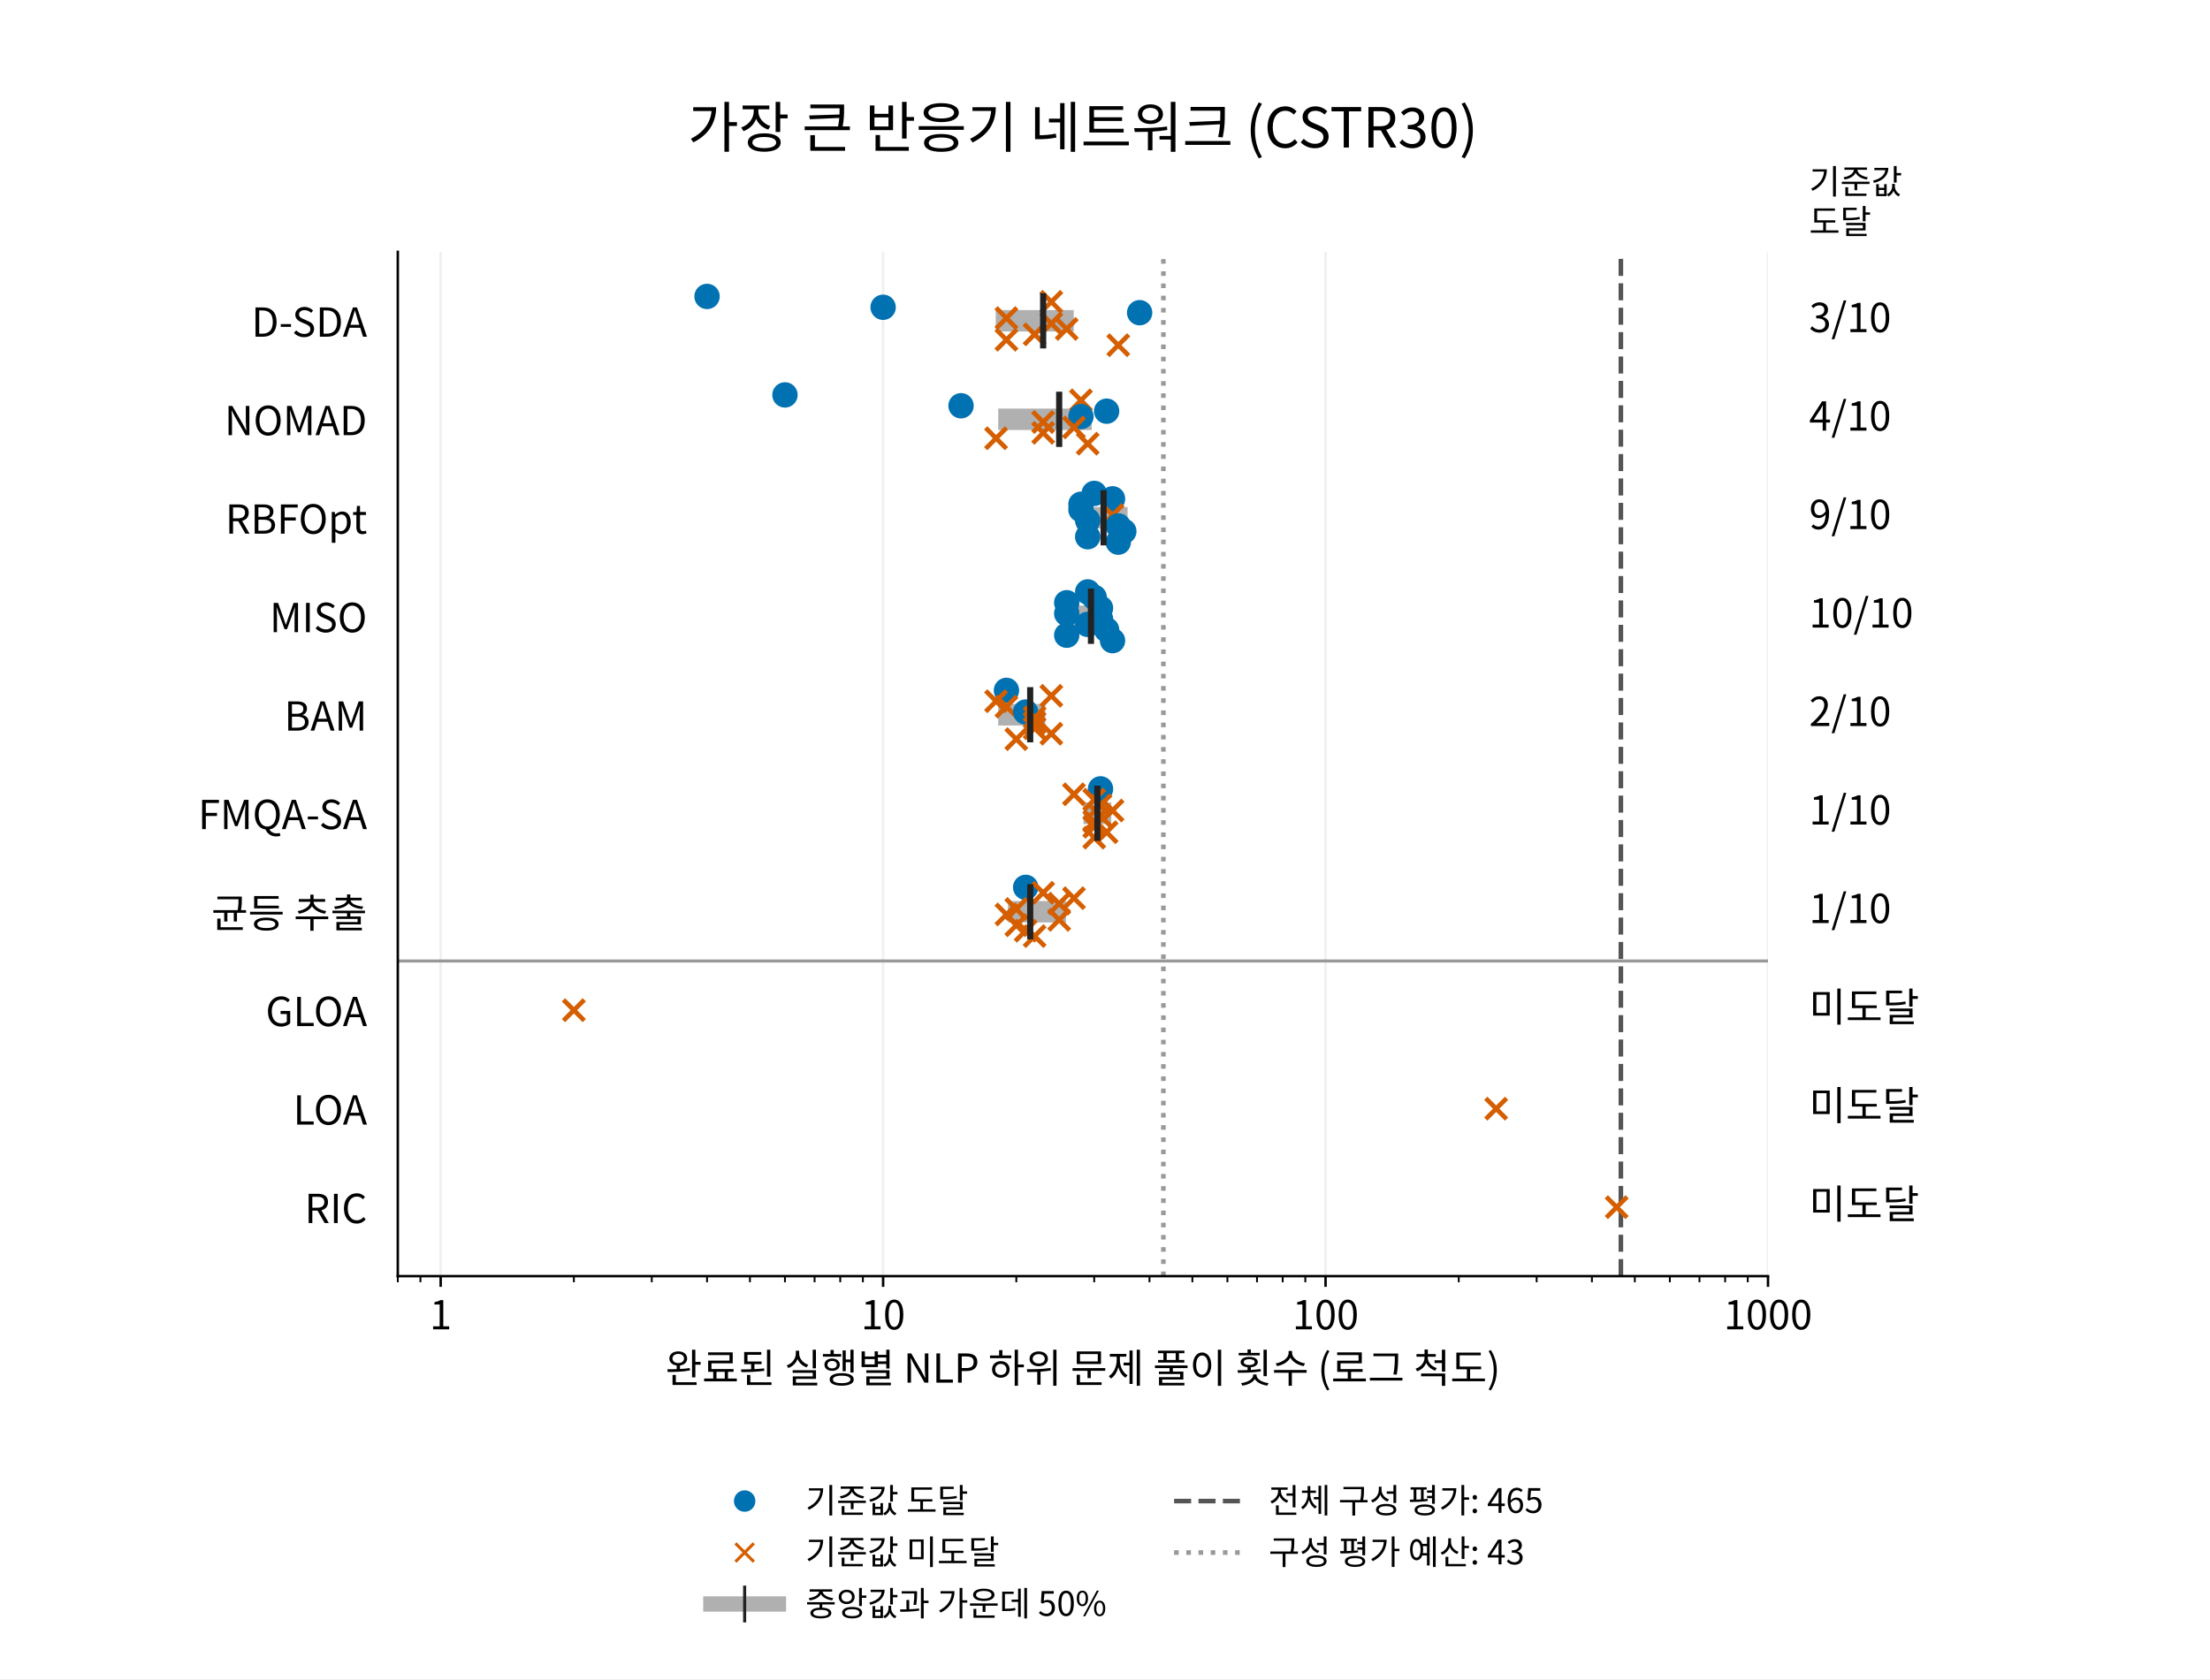
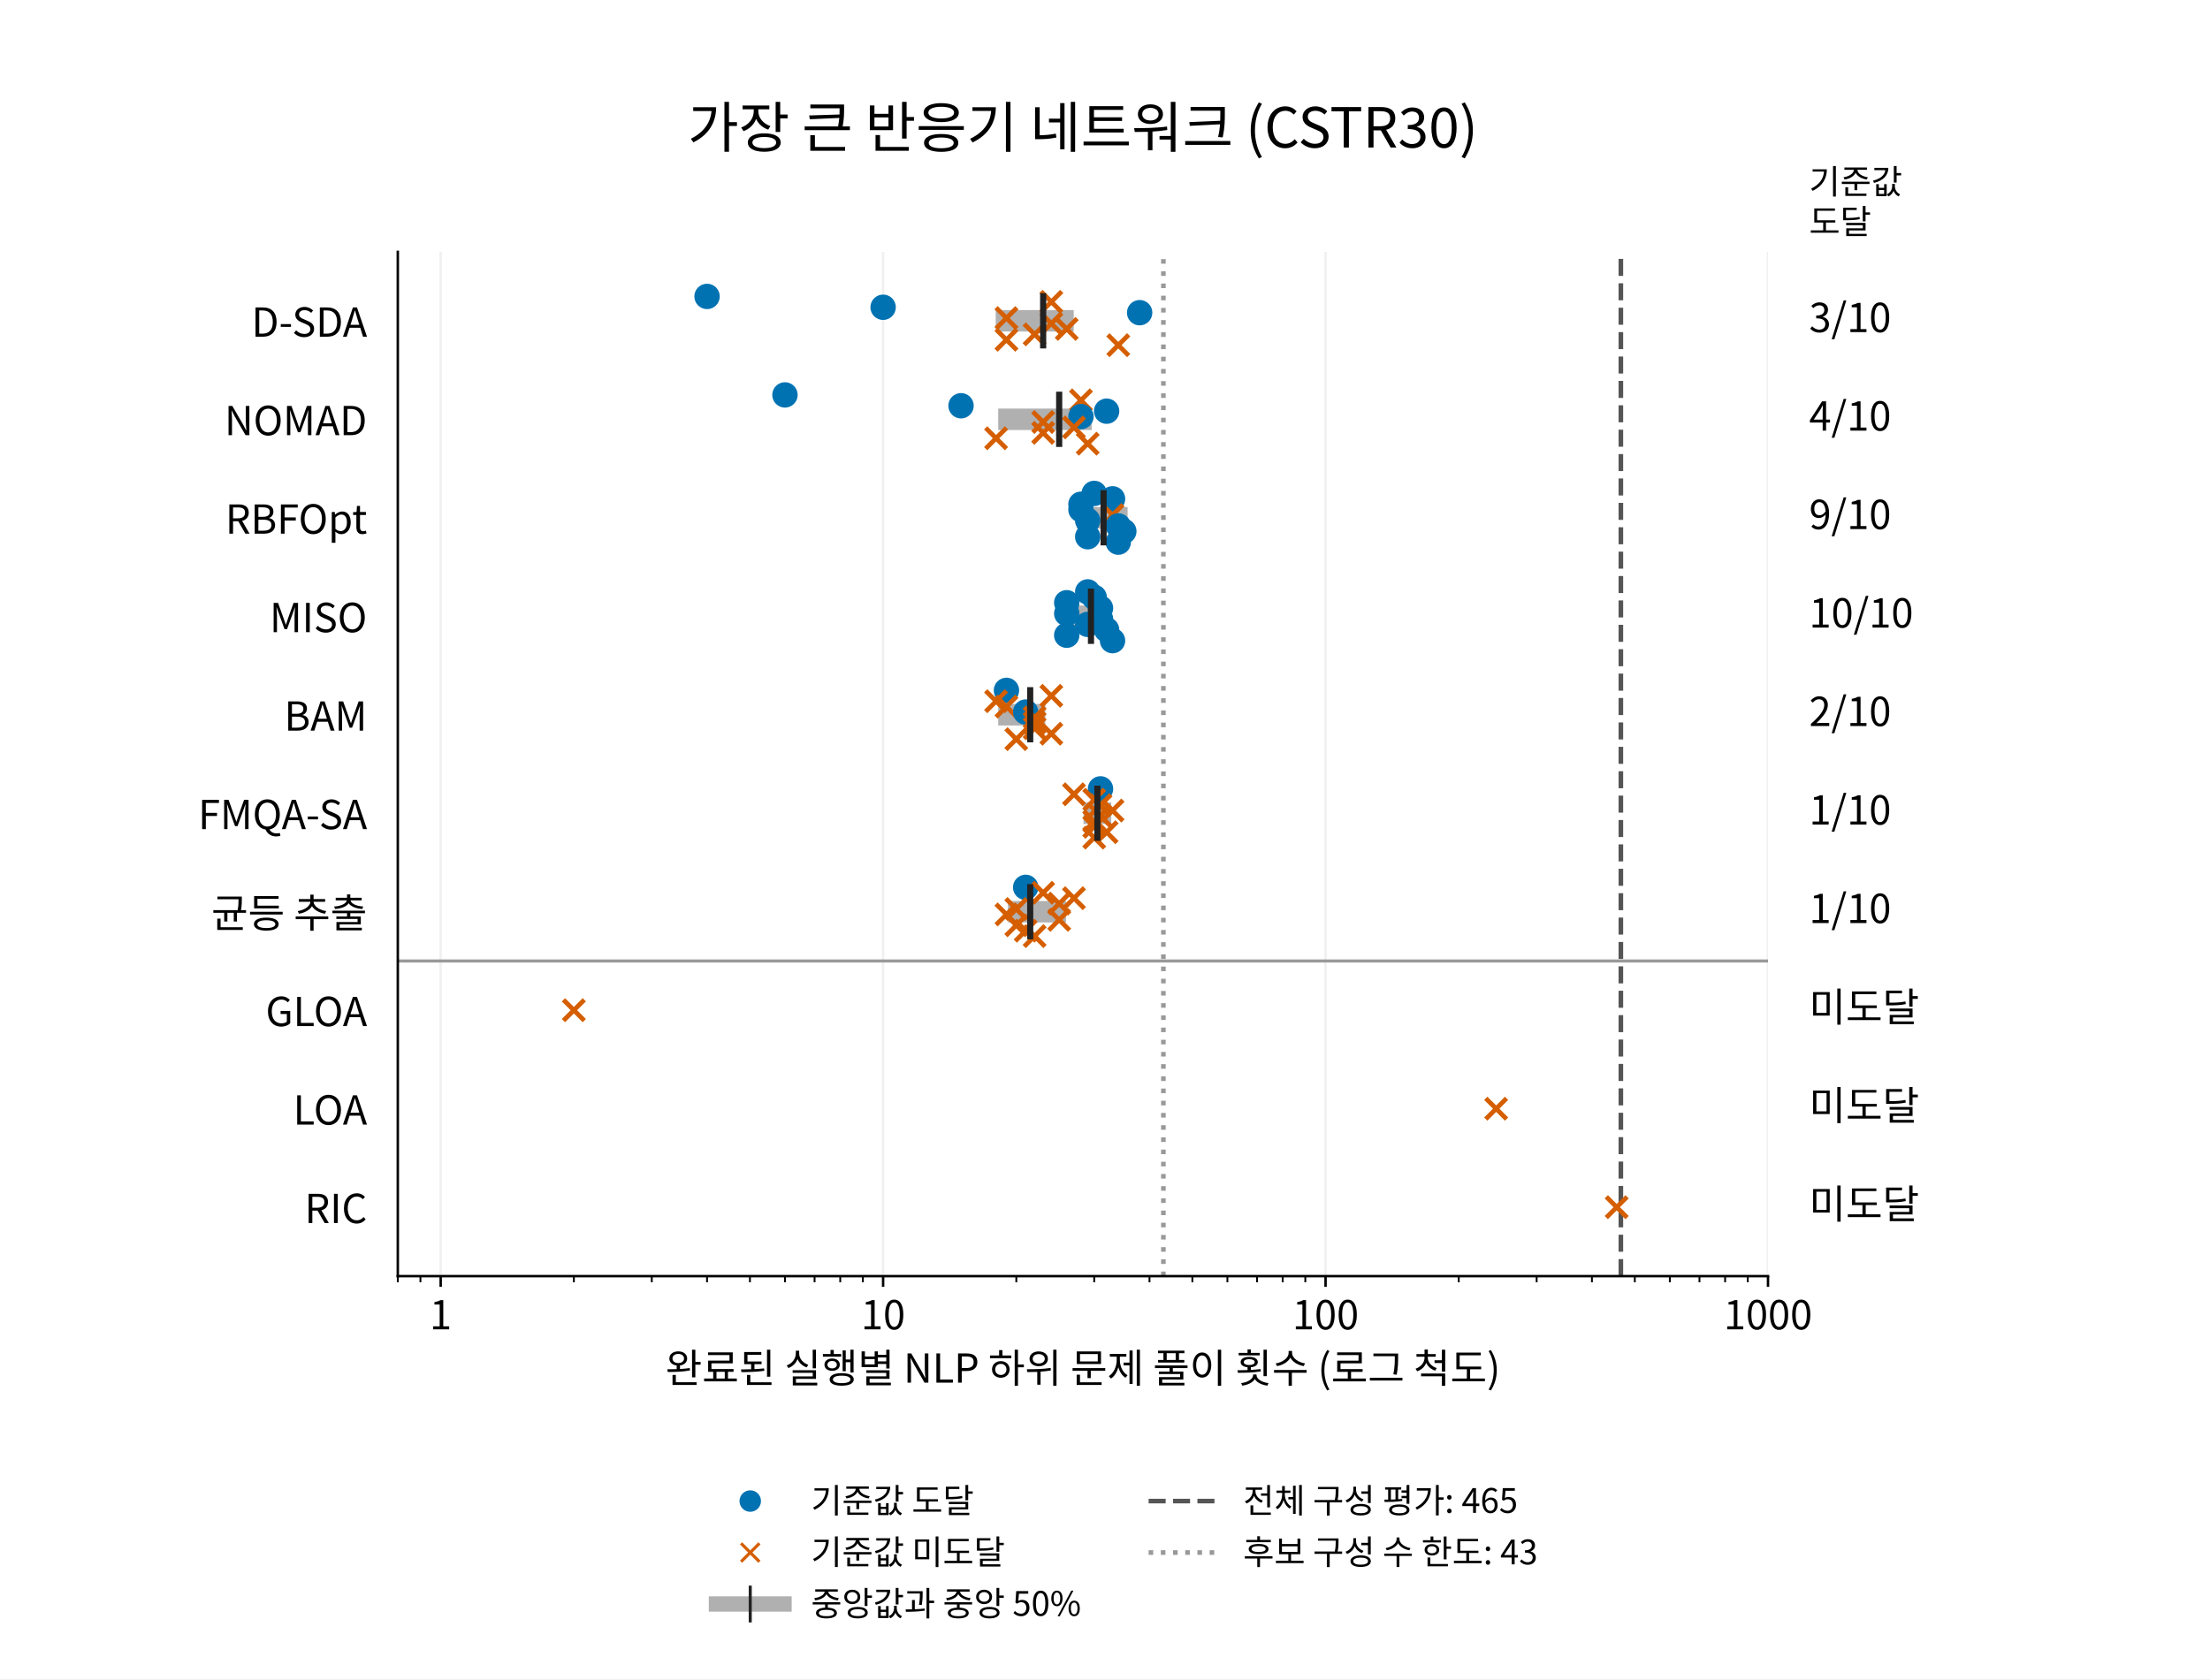
<svg xmlns="http://www.w3.org/2000/svg" xmlns:xlink="http://www.w3.org/1999/xlink" width="720pt" height="547.2pt" viewBox="0 0 720 547.2" version="1.1">
  <defs>
    <style type="text/css">*{stroke-linejoin: round; stroke-linecap: butt}</style>
  </defs>
  <g id="figure_1">
    <g id="patch_1">
      <path d="M 0 547.2 L 720 547.2 L 720 0 L 0 0 z " style="fill: #ffffff" />
    </g>
    <g id="axes_1">
      <g id="patch_2">
        <path d="M 129.6 415.872 L 576 415.872 L 576 82.08 L 129.6 82.08 z " style="fill: #ffffff" />
      </g>
      <g id="line2d_1">
        <path d="M 528.065 415.872 L 528.065 82.08 " clip-path="url(#p4b33554368)" style="fill: none; stroke-dasharray: 5.55,2.4; stroke-dashoffset: 0; stroke: #555555; stroke-width: 1.5" />
      </g>
      <g id="line2d_2">
        <path d="M 379.023 415.872 L 379.023 82.08 " clip-path="url(#p4b33554368)" style="fill: none; stroke-dasharray: 1.5,2.475; stroke-dashoffset: 0; stroke: #999999; stroke-width: 1.5" />
      </g>
      <g id="line2d_3">
        <path d="M 327.893 104.547 L 346.313 104.547 " clip-path="url(#p4b33554368)" style="fill: none; stroke: #b0b0b0; stroke-width: 7; stroke-linecap: square" />
      </g>
      <g id="line2d_4">
        <path d="M 328.712 136.642 L 352.168 136.642 " clip-path="url(#p4b33554368)" style="fill: none; stroke: #b0b0b0; stroke-width: 7; stroke-linecap: square" />
      </g>
      <g id="line2d_5">
        <path d="M 354.364 168.738 L 363.86 168.738 " clip-path="url(#p4b33554368)" style="fill: none; stroke: #b0b0b0; stroke-width: 7; stroke-linecap: square" />
      </g>
      <g id="line2d_6">
        <path d="M 349.309 200.833 L 358.539 200.833 " clip-path="url(#p4b33554368)" style="fill: none; stroke: #b0b0b0; stroke-width: 7; stroke-linecap: square" />
      </g>
      <g id="line2d_7">
        <path d="M 328.712 232.928 L 337.071 232.928 " clip-path="url(#p4b33554368)" style="fill: none; stroke: #b0b0b0; stroke-width: 7; stroke-linecap: square" />
      </g>
      <g id="line2d_8">
        <path d="M 356.487 265.024 L 358.539 265.024 " clip-path="url(#p4b33554368)" style="fill: none; stroke: #b0b0b0; stroke-width: 7; stroke-linecap: square" />
      </g>
      <g id="line2d_9">
        <path d="M 331.882 297.119 L 343.808 297.119 " clip-path="url(#p4b33554368)" style="fill: none; stroke: #b0b0b0; stroke-width: 7; stroke-linecap: square" />
      </g>
      <g id="matplotlib.axis_1">
        <g id="xtick_1">
          <g id="line2d_10">
            <path d="M 143.569 415.872 L 143.569 82.08 " clip-path="url(#p4b33554368)" style="fill: none; stroke: #b0b0b0; stroke-opacity: 0.18; stroke-width: 0.8; stroke-linecap: square" />
          </g>
          <g id="line2d_11">
            <defs>
              <path id="maa58ee2688" d="M 0 0 L 0 3.5 " style="stroke: #000000; stroke-width: 0.8" />
            </defs>
            <g>
              <use xlink:href="#maa58ee2688" x="143.569" y="415.872" style="stroke: #000000; stroke-width: 0.8" />
            </g>
          </g>
          <g id="text_1">
            <text style="font-size: 13px; font-family: 'Noto Sans CJK KR'; text-anchor: middle" x="143.569" y="433.219" transform="rotate(-0 143.569 433.2192)">1</text>
          </g>
        </g>
        <g id="xtick_2">
          <g id="line2d_12">
            <path d="M 287.713 415.872 L 287.713 82.08 " clip-path="url(#p4b33554368)" style="fill: none; stroke: #b0b0b0; stroke-opacity: 0.18; stroke-width: 0.8; stroke-linecap: square" />
          </g>
          <g id="line2d_13">
            <g>
              <use xlink:href="#maa58ee2688" x="287.713" y="415.872" style="stroke: #000000; stroke-width: 0.8" />
            </g>
          </g>
          <g id="text_2">
            <text style="font-size: 13px; font-family: 'Noto Sans CJK KR'; text-anchor: middle" x="287.713" y="433.219" transform="rotate(-0 287.7126 433.2192)">10</text>
          </g>
        </g>
        <g id="xtick_3">
          <g id="line2d_14">
            <path d="M 431.856 415.872 L 431.856 82.08 " clip-path="url(#p4b33554368)" style="fill: none; stroke: #b0b0b0; stroke-opacity: 0.18; stroke-width: 0.8; stroke-linecap: square" />
          </g>
          <g id="line2d_15">
            <g>
              <use xlink:href="#maa58ee2688" x="431.856" y="415.872" style="stroke: #000000; stroke-width: 0.8" />
            </g>
          </g>
          <g id="text_3">
            <text style="font-size: 13px; font-family: 'Noto Sans CJK KR'; text-anchor: middle" x="431.856" y="433.219" transform="rotate(-0 431.8563 433.2192)">100</text>
          </g>
        </g>
        <g id="xtick_4">
          <g id="line2d_16">
            <path d="M 576 415.872 L 576 82.08 " clip-path="url(#p4b33554368)" style="fill: none; stroke: #b0b0b0; stroke-opacity: 0.18; stroke-width: 0.8; stroke-linecap: square" />
          </g>
          <g id="line2d_17">
            <g>
              <use xlink:href="#maa58ee2688" x="576" y="415.872" style="stroke: #000000; stroke-width: 0.8" />
            </g>
          </g>
          <g id="text_4">
            <text style="font-size: 13px; font-family: 'Noto Sans CJK KR'; text-anchor: middle" x="576" y="433.219" transform="rotate(-0 576 433.2192)">1000</text>
          </g>
        </g>
        <g id="xtick_5">
          <g id="line2d_18">
            <defs>
              <path id="m079822d3ac" d="M 0 0 L 0 2 " style="stroke: #000000; stroke-width: 0.6" />
            </defs>
            <g>
              <use xlink:href="#m079822d3ac" x="129.6" y="415.872" style="stroke: #000000; stroke-width: 0.6" />
            </g>
          </g>
        </g>
        <g id="xtick_6">
          <g id="line2d_19">
            <g>
              <use xlink:href="#m079822d3ac" x="136.973" y="415.872" style="stroke: #000000; stroke-width: 0.6" />
            </g>
          </g>
        </g>
        <g id="xtick_7">
          <g id="line2d_20">
            <g>
              <use xlink:href="#m079822d3ac" x="186.961" y="415.872" style="stroke: #000000; stroke-width: 0.6" />
            </g>
          </g>
        </g>
        <g id="xtick_8">
          <g id="line2d_21">
            <g>
              <use xlink:href="#m079822d3ac" x="212.343" y="415.872" style="stroke: #000000; stroke-width: 0.6" />
            </g>
          </g>
        </g>
        <g id="xtick_9">
          <g id="line2d_22">
            <g>
              <use xlink:href="#m079822d3ac" x="230.352" y="415.872" style="stroke: #000000; stroke-width: 0.6" />
            </g>
          </g>
        </g>
        <g id="xtick_10">
          <g id="line2d_23">
            <g>
              <use xlink:href="#m079822d3ac" x="244.321" y="415.872" style="stroke: #000000; stroke-width: 0.6" />
            </g>
          </g>
        </g>
        <g id="xtick_11">
          <g id="line2d_24">
            <g>
              <use xlink:href="#m079822d3ac" x="255.735" y="415.872" style="stroke: #000000; stroke-width: 0.6" />
            </g>
          </g>
        </g>
        <g id="xtick_12">
          <g id="line2d_25">
            <g>
              <use xlink:href="#m079822d3ac" x="265.385" y="415.872" style="stroke: #000000; stroke-width: 0.6" />
            </g>
          </g>
        </g>
        <g id="xtick_13">
          <g id="line2d_26">
            <g>
              <use xlink:href="#m079822d3ac" x="273.744" y="415.872" style="stroke: #000000; stroke-width: 0.6" />
            </g>
          </g>
        </g>
        <g id="xtick_14">
          <g id="line2d_27">
            <g>
              <use xlink:href="#m079822d3ac" x="281.117" y="415.872" style="stroke: #000000; stroke-width: 0.6" />
            </g>
          </g>
        </g>
        <g id="xtick_15">
          <g id="line2d_28">
            <g>
              <use xlink:href="#m079822d3ac" x="331.104" y="415.872" style="stroke: #000000; stroke-width: 0.6" />
            </g>
          </g>
        </g>
        <g id="xtick_16">
          <g id="line2d_29">
            <g>
              <use xlink:href="#m079822d3ac" x="356.487" y="415.872" style="stroke: #000000; stroke-width: 0.6" />
            </g>
          </g>
        </g>
        <g id="xtick_17">
          <g id="line2d_30">
            <g>
              <use xlink:href="#m079822d3ac" x="374.496" y="415.872" style="stroke: #000000; stroke-width: 0.6" />
            </g>
          </g>
        </g>
        <g id="xtick_18">
          <g id="line2d_31">
            <g>
              <use xlink:href="#m079822d3ac" x="388.465" y="415.872" style="stroke: #000000; stroke-width: 0.6" />
            </g>
          </g>
        </g>
        <g id="xtick_19">
          <g id="line2d_32">
            <g>
              <use xlink:href="#m079822d3ac" x="399.878" y="415.872" style="stroke: #000000; stroke-width: 0.6" />
            </g>
          </g>
        </g>
        <g id="xtick_20">
          <g id="line2d_33">
            <g>
              <use xlink:href="#m079822d3ac" x="409.528" y="415.872" style="stroke: #000000; stroke-width: 0.6" />
            </g>
          </g>
        </g>
        <g id="xtick_21">
          <g id="line2d_34">
            <g>
              <use xlink:href="#m079822d3ac" x="417.887" y="415.872" style="stroke: #000000; stroke-width: 0.6" />
            </g>
          </g>
        </g>
        <g id="xtick_22">
          <g id="line2d_35">
            <g>
              <use xlink:href="#m079822d3ac" x="425.261" y="415.872" style="stroke: #000000; stroke-width: 0.6" />
            </g>
          </g>
        </g>
        <g id="xtick_23">
          <g id="line2d_36">
            <g>
              <use xlink:href="#m079822d3ac" x="475.248" y="415.872" style="stroke: #000000; stroke-width: 0.6" />
            </g>
          </g>
        </g>
        <g id="xtick_24">
          <g id="line2d_37">
            <g>
              <use xlink:href="#m079822d3ac" x="500.63" y="415.872" style="stroke: #000000; stroke-width: 0.6" />
            </g>
          </g>
        </g>
        <g id="xtick_25">
          <g id="line2d_38">
            <g>
              <use xlink:href="#m079822d3ac" x="518.639" y="415.872" style="stroke: #000000; stroke-width: 0.6" />
            </g>
          </g>
        </g>
        <g id="xtick_26">
          <g id="line2d_39">
            <g>
              <use xlink:href="#m079822d3ac" x="532.608" y="415.872" style="stroke: #000000; stroke-width: 0.6" />
            </g>
          </g>
        </g>
        <g id="xtick_27">
          <g id="line2d_40">
            <g>
              <use xlink:href="#m079822d3ac" x="544.022" y="415.872" style="stroke: #000000; stroke-width: 0.6" />
            </g>
          </g>
        </g>
        <g id="xtick_28">
          <g id="line2d_41">
            <g>
              <use xlink:href="#m079822d3ac" x="553.672" y="415.872" style="stroke: #000000; stroke-width: 0.6" />
            </g>
          </g>
        </g>
        <g id="xtick_29">
          <g id="line2d_42">
            <g>
              <use xlink:href="#m079822d3ac" x="562.031" y="415.872" style="stroke: #000000; stroke-width: 0.6" />
            </g>
          </g>
        </g>
        <g id="xtick_30">
          <g id="line2d_43">
            <g>
              <use xlink:href="#m079822d3ac" x="569.404" y="415.872" style="stroke: #000000; stroke-width: 0.6" />
            </g>
          </g>
        </g>
        <g id="text_5">
          <text style="font-size: 13px; font-family: 'Noto Sans CJK KR'; text-anchor: middle" x="352.8" y="450.595" transform="rotate(-0 352.8 450.595)">완료된 실행별 NLP 하위 문제 풀이 횟수 (로그 척도)</text>
        </g>
      </g>
      <g id="matplotlib.axis_2">
        <g id="ytick_1">
          <g id="line2d_44" />
          <g id="text_6">
            <text style="font-size: 13px; font-family: 'Noto Sans CJK KR'; text-anchor: end" x="119.6" y="109.72" transform="rotate(-0 119.6 109.7204)">D-SDA</text>
          </g>
        </g>
        <g id="ytick_2">
          <g id="line2d_45" />
          <g id="text_7">
            <text style="font-size: 13px; font-family: 'Noto Sans CJK KR'; text-anchor: end" x="119.6" y="141.816" transform="rotate(-0 119.6 141.8157)">NOMAD</text>
          </g>
        </g>
        <g id="ytick_3">
          <g id="line2d_46" />
          <g id="text_8">
            <text style="font-size: 13px; font-family: 'Noto Sans CJK KR'; text-anchor: end" x="119.6" y="173.911" transform="rotate(-0 119.6 173.9111)">RBFOpt</text>
          </g>
        </g>
        <g id="ytick_4">
          <g id="line2d_47" />
          <g id="text_9">
            <text style="font-size: 13px; font-family: 'Noto Sans CJK KR'; text-anchor: end" x="119.6" y="206.007" transform="rotate(-0 119.6 206.0065)">MISO</text>
          </g>
        </g>
        <g id="ytick_5">
          <g id="line2d_48" />
          <g id="text_10">
            <text style="font-size: 13px; font-family: 'Noto Sans CJK KR'; text-anchor: end" x="119.6" y="238.102" transform="rotate(-0 119.6 238.1019)">BAM</text>
          </g>
        </g>
        <g id="ytick_6">
          <g id="line2d_49" />
          <g id="text_11">
            <text style="font-size: 13px; font-family: 'Noto Sans CJK KR'; text-anchor: end" x="119.6" y="270.197" transform="rotate(-0 119.6 270.1973)">FMQA-SA</text>
          </g>
        </g>
        <g id="ytick_7">
          <g id="line2d_50" />
          <g id="text_12">
            <text style="font-size: 13px; font-family: 'Noto Sans CJK KR'; text-anchor: end" x="119.6" y="302.293" transform="rotate(-0 119.6 302.2927)">균등 추출</text>
          </g>
        </g>
        <g id="ytick_8">
          <g id="line2d_51" />
          <g id="text_13">
            <text style="font-size: 13px; font-family: 'Noto Sans CJK KR'; text-anchor: end" x="119.6" y="334.388" transform="rotate(-0 119.6 334.3881)">GLOA</text>
          </g>
        </g>
        <g id="ytick_9">
          <g id="line2d_52" />
          <g id="text_14">
            <text style="font-size: 13px; font-family: 'Noto Sans CJK KR'; text-anchor: end" x="119.6" y="366.483" transform="rotate(-0 119.6 366.4834)">LOA</text>
          </g>
        </g>
        <g id="ytick_10">
          <g id="line2d_53" />
          <g id="text_15">
            <text style="font-size: 13px; font-family: 'Noto Sans CJK KR'; text-anchor: end" x="119.6" y="398.579" transform="rotate(-0 119.6 398.5788)">RIC</text>
          </g>
        </g>
      </g>
      <g id="line2d_54">
        <path d="M 129.6 313.167 L 576 313.167 " clip-path="url(#p4b33554368)" style="fill: none; stroke: #999999; stroke-linecap: square" />
      </g>
      <g id="patch_3">
        <path d="M 129.6 415.872 L 129.6 82.08 " style="fill: none; stroke: #000000; stroke-width: 0.8; stroke-linejoin: miter; stroke-linecap: square" />
      </g>
      <g id="patch_4">
        <path d="M 129.6 415.872 L 576 415.872 " style="fill: none; stroke: #000000; stroke-width: 0.8; stroke-linejoin: miter; stroke-linecap: square" />
      </g>
      <g id="PathCollection_1">
        <defs>
          <path id="med5a002c58" d="M 0 3.391 C 0.899 3.391 1.762 3.034 2.398 2.398 C 3.034 1.762 3.391 0.899 3.391 0 C 3.391 -0.899 3.034 -1.762 2.398 -2.398 C 1.762 -3.034 0.899 -3.391 0 -3.391 C -0.899 -3.391 -1.762 -3.034 -2.398 -2.398 C -3.034 -1.762 -3.391 -0.899 -3.391 0 C -3.391 0.899 -3.034 1.762 -2.398 2.398 C -1.762 3.034 -0.899 3.391 0 3.391 z " style="stroke: #0072b2; stroke-width: 1.5" />
        </defs>
        <g clip-path="url(#p4b33554368)">
          <use xlink:href="#med5a002c58" x="230.352" y="96.603" style="fill: #0072b2; stroke: #0072b2; stroke-width: 1.5" />
        </g>
      </g>
      <g id="PathCollection_2">
        <defs>
          <path id="m9cff3bd27e" d="M -3.391 3.391 L 3.391 -3.391 M -3.391 -3.391 L 3.391 3.391 " style="stroke: #d55e00; stroke-width: 1.5" />
        </defs>
        <g clip-path="url(#p4b33554368)">
          <use xlink:href="#m9cff3bd27e" x="342.518" y="98.368" style="fill: #d55e00; stroke: #d55e00; stroke-width: 1.5" />
        </g>
      </g>
      <g id="PathCollection_3">
        <g clip-path="url(#p4b33554368)">
          <use xlink:href="#med5a002c58" x="287.713" y="100.134" style="fill: #0072b2; stroke: #0072b2; stroke-width: 1.5" />
        </g>
      </g>
      <g id="PathCollection_4">
        <g clip-path="url(#p4b33554368)">
          <use xlink:href="#med5a002c58" x="371.285" y="101.899" style="fill: #0072b2; stroke: #0072b2; stroke-width: 1.5" />
        </g>
      </g>
      <g id="PathCollection_5">
        <g clip-path="url(#p4b33554368)">
          <use xlink:href="#m9cff3bd27e" x="327.893" y="103.664" style="fill: #d55e00; stroke: #d55e00; stroke-width: 1.5" />
        </g>
      </g>
      <g id="PathCollection_6">
        <g clip-path="url(#p4b33554368)">
          <use xlink:href="#m9cff3bd27e" x="342.518" y="105.429" style="fill: #d55e00; stroke: #d55e00; stroke-width: 1.5" />
        </g>
      </g>
      <g id="PathCollection_7">
        <g clip-path="url(#p4b33554368)">
          <use xlink:href="#m9cff3bd27e" x="347.528" y="107.195" style="fill: #d55e00; stroke: #d55e00; stroke-width: 1.5" />
        </g>
      </g>
      <g id="PathCollection_8">
        <g clip-path="url(#p4b33554368)">
          <use xlink:href="#m9cff3bd27e" x="337.071" y="108.96" style="fill: #d55e00; stroke: #d55e00; stroke-width: 1.5" />
        </g>
      </g>
      <g id="PathCollection_9">
        <g clip-path="url(#p4b33554368)">
          <use xlink:href="#m9cff3bd27e" x="327.893" y="110.725" style="fill: #d55e00; stroke: #d55e00; stroke-width: 1.5" />
        </g>
      </g>
      <g id="PathCollection_10">
        <g clip-path="url(#p4b33554368)">
          <use xlink:href="#m9cff3bd27e" x="364.322" y="112.49" style="fill: #d55e00; stroke: #d55e00; stroke-width: 1.5" />
        </g>
      </g>
      <g id="text_16">
        <text style="font-size: 13px; font-family: 'Noto Sans CJK KR'; text-anchor: start" x="589.392" y="108.231" transform="rotate(-0 589.392 108.2315)">3/10</text>
      </g>
      <g id="PathCollection_11">
        <g clip-path="url(#p4b33554368)">
          <use xlink:href="#med5a002c58" x="255.735" y="128.699" style="fill: #0072b2; stroke: #0072b2; stroke-width: 1.5" />
        </g>
      </g>
      <g id="PathCollection_12">
        <g clip-path="url(#p4b33554368)">
          <use xlink:href="#m9cff3bd27e" x="352.168" y="130.464" style="fill: #d55e00; stroke: #d55e00; stroke-width: 1.5" />
        </g>
      </g>
      <g id="PathCollection_13">
        <g clip-path="url(#p4b33554368)">
          <use xlink:href="#med5a002c58" x="313.095" y="132.229" style="fill: #0072b2; stroke: #0072b2; stroke-width: 1.5" />
        </g>
      </g>
      <g id="PathCollection_14">
        <g clip-path="url(#p4b33554368)">
          <use xlink:href="#med5a002c58" x="360.527" y="133.994" style="fill: #0072b2; stroke: #0072b2; stroke-width: 1.5" />
        </g>
      </g>
      <g id="PathCollection_15">
        <g clip-path="url(#p4b33554368)">
          <use xlink:href="#med5a002c58" x="352.168" y="135.76" style="fill: #0072b2; stroke: #0072b2; stroke-width: 1.5" />
        </g>
      </g>
      <g id="PathCollection_16">
        <g clip-path="url(#p4b33554368)">
          <use xlink:href="#m9cff3bd27e" x="339.853" y="137.525" style="fill: #d55e00; stroke: #d55e00; stroke-width: 1.5" />
        </g>
      </g>
      <g id="PathCollection_17">
        <g clip-path="url(#p4b33554368)">
          <use xlink:href="#m9cff3bd27e" x="349.891" y="139.29" style="fill: #d55e00; stroke: #d55e00; stroke-width: 1.5" />
        </g>
      </g>
      <g id="PathCollection_18">
        <g clip-path="url(#p4b33554368)">
          <use xlink:href="#m9cff3bd27e" x="339.853" y="141.055" style="fill: #d55e00; stroke: #d55e00; stroke-width: 1.5" />
        </g>
      </g>
      <g id="PathCollection_19">
        <g clip-path="url(#p4b33554368)">
          <use xlink:href="#m9cff3bd27e" x="324.509" y="142.821" style="fill: #d55e00; stroke: #d55e00; stroke-width: 1.5" />
        </g>
      </g>
      <g id="PathCollection_20">
        <g clip-path="url(#p4b33554368)">
          <use xlink:href="#m9cff3bd27e" x="354.364" y="144.586" style="fill: #d55e00; stroke: #d55e00; stroke-width: 1.5" />
        </g>
      </g>
      <g id="text_17">
        <text style="font-size: 13px; font-family: 'Noto Sans CJK KR'; text-anchor: start" x="589.392" y="140.327" transform="rotate(-0 589.392 140.3268)">4/10</text>
      </g>
      <g id="PathCollection_21">
        <g clip-path="url(#p4b33554368)">
          <use xlink:href="#med5a002c58" x="356.487" y="160.794" style="fill: #0072b2; stroke: #0072b2; stroke-width: 1.5" />
        </g>
      </g>
      <g id="PathCollection_22">
        <g clip-path="url(#p4b33554368)">
          <use xlink:href="#med5a002c58" x="362.453" y="162.559" style="fill: #0072b2; stroke: #0072b2; stroke-width: 1.5" />
        </g>
      </g>
      <g id="PathCollection_23">
        <g clip-path="url(#p4b33554368)">
          <use xlink:href="#med5a002c58" x="352.168" y="164.324" style="fill: #0072b2; stroke: #0072b2; stroke-width: 1.5" />
        </g>
      </g>
      <g id="PathCollection_24">
        <g clip-path="url(#p4b33554368)">
          <use xlink:href="#med5a002c58" x="352.168" y="166.09" style="fill: #0072b2; stroke: #0072b2; stroke-width: 1.5" />
        </g>
      </g>
      <g id="PathCollection_25">
        <g clip-path="url(#p4b33554368)">
          <use xlink:href="#m9cff3bd27e" x="362.453" y="167.855" style="fill: #d55e00; stroke: #d55e00; stroke-width: 1.5" />
        </g>
      </g>
      <g id="PathCollection_26">
        <g clip-path="url(#p4b33554368)">
          <use xlink:href="#med5a002c58" x="354.364" y="169.62" style="fill: #0072b2; stroke: #0072b2; stroke-width: 1.5" />
        </g>
      </g>
      <g id="PathCollection_27">
        <g clip-path="url(#p4b33554368)">
          <use xlink:href="#med5a002c58" x="364.322" y="171.385" style="fill: #0072b2; stroke: #0072b2; stroke-width: 1.5" />
        </g>
      </g>
      <g id="PathCollection_28">
        <g clip-path="url(#p4b33554368)">
          <use xlink:href="#med5a002c58" x="366.137" y="173.151" style="fill: #0072b2; stroke: #0072b2; stroke-width: 1.5" />
        </g>
      </g>
      <g id="PathCollection_29">
        <g clip-path="url(#p4b33554368)">
          <use xlink:href="#med5a002c58" x="354.364" y="174.916" style="fill: #0072b2; stroke: #0072b2; stroke-width: 1.5" />
        </g>
      </g>
      <g id="PathCollection_30">
        <g clip-path="url(#p4b33554368)">
          <use xlink:href="#med5a002c58" x="364.322" y="176.681" style="fill: #0072b2; stroke: #0072b2; stroke-width: 1.5" />
        </g>
      </g>
      <g id="text_18">
        <text style="font-size: 13px; font-family: 'Noto Sans CJK KR'; text-anchor: start" x="589.392" y="172.422" transform="rotate(-0 589.392 172.4222)">9/10</text>
      </g>
      <g id="PathCollection_31">
        <g clip-path="url(#p4b33554368)">
          <use xlink:href="#med5a002c58" x="354.364" y="192.889" style="fill: #0072b2; stroke: #0072b2; stroke-width: 1.5" />
        </g>
      </g>
      <g id="PathCollection_32">
        <g clip-path="url(#p4b33554368)">
          <use xlink:href="#med5a002c58" x="356.487" y="194.655" style="fill: #0072b2; stroke: #0072b2; stroke-width: 1.5" />
        </g>
      </g>
      <g id="PathCollection_33">
        <g clip-path="url(#p4b33554368)">
          <use xlink:href="#med5a002c58" x="347.528" y="196.42" style="fill: #0072b2; stroke: #0072b2; stroke-width: 1.5" />
        </g>
      </g>
      <g id="PathCollection_34">
        <g clip-path="url(#p4b33554368)">
          <use xlink:href="#med5a002c58" x="358.539" y="198.185" style="fill: #0072b2; stroke: #0072b2; stroke-width: 1.5" />
        </g>
      </g>
      <g id="PathCollection_35">
        <g clip-path="url(#p4b33554368)">
          <use xlink:href="#med5a002c58" x="347.528" y="199.95" style="fill: #0072b2; stroke: #0072b2; stroke-width: 1.5" />
        </g>
      </g>
      <g id="PathCollection_36">
        <g clip-path="url(#p4b33554368)">
          <use xlink:href="#med5a002c58" x="358.539" y="201.716" style="fill: #0072b2; stroke: #0072b2; stroke-width: 1.5" />
        </g>
      </g>
      <g id="PathCollection_37">
        <g clip-path="url(#p4b33554368)">
          <use xlink:href="#med5a002c58" x="354.364" y="203.481" style="fill: #0072b2; stroke: #0072b2; stroke-width: 1.5" />
        </g>
      </g>
      <g id="PathCollection_38">
        <g clip-path="url(#p4b33554368)">
          <use xlink:href="#med5a002c58" x="360.527" y="205.246" style="fill: #0072b2; stroke: #0072b2; stroke-width: 1.5" />
        </g>
      </g>
      <g id="PathCollection_39">
        <g clip-path="url(#p4b33554368)">
          <use xlink:href="#med5a002c58" x="347.528" y="207.011" style="fill: #0072b2; stroke: #0072b2; stroke-width: 1.5" />
        </g>
      </g>
      <g id="PathCollection_40">
        <g clip-path="url(#p4b33554368)">
          <use xlink:href="#med5a002c58" x="362.453" y="208.777" style="fill: #0072b2; stroke: #0072b2; stroke-width: 1.5" />
        </g>
      </g>
      <g id="text_19">
        <text style="font-size: 13px; font-family: 'Noto Sans CJK KR'; text-anchor: start" x="589.392" y="204.518" transform="rotate(-0 589.392 204.5176)">10/10</text>
      </g>
      <g id="PathCollection_41">
        <g clip-path="url(#p4b33554368)">
          <use xlink:href="#med5a002c58" x="327.893" y="224.985" style="fill: #0072b2; stroke: #0072b2; stroke-width: 1.5" />
        </g>
      </g>
      <g id="PathCollection_42">
        <g clip-path="url(#p4b33554368)">
          <use xlink:href="#m9cff3bd27e" x="342.518" y="226.75" style="fill: #d55e00; stroke: #d55e00; stroke-width: 1.5" />
        </g>
      </g>
      <g id="PathCollection_43">
        <g clip-path="url(#p4b33554368)">
          <use xlink:href="#m9cff3bd27e" x="324.509" y="228.515" style="fill: #d55e00; stroke: #d55e00; stroke-width: 1.5" />
        </g>
      </g>
      <g id="PathCollection_44">
        <g clip-path="url(#p4b33554368)">
          <use xlink:href="#m9cff3bd27e" x="327.893" y="230.28" style="fill: #d55e00; stroke: #d55e00; stroke-width: 1.5" />
        </g>
      </g>
      <g id="PathCollection_45">
        <g clip-path="url(#p4b33554368)">
          <use xlink:href="#med5a002c58" x="334.159" y="232.046" style="fill: #0072b2; stroke: #0072b2; stroke-width: 1.5" />
        </g>
      </g>
      <g id="PathCollection_46">
        <g clip-path="url(#p4b33554368)">
          <use xlink:href="#m9cff3bd27e" x="337.071" y="233.811" style="fill: #d55e00; stroke: #d55e00; stroke-width: 1.5" />
        </g>
      </g>
      <g id="PathCollection_47">
        <g clip-path="url(#p4b33554368)">
          <use xlink:href="#m9cff3bd27e" x="337.071" y="235.576" style="fill: #d55e00; stroke: #d55e00; stroke-width: 1.5" />
        </g>
      </g>
      <g id="PathCollection_48">
        <g clip-path="url(#p4b33554368)">
          <use xlink:href="#m9cff3bd27e" x="337.071" y="237.341" style="fill: #d55e00; stroke: #d55e00; stroke-width: 1.5" />
        </g>
      </g>
      <g id="PathCollection_49">
        <g clip-path="url(#p4b33554368)">
          <use xlink:href="#m9cff3bd27e" x="342.518" y="239.107" style="fill: #d55e00; stroke: #d55e00; stroke-width: 1.5" />
        </g>
      </g>
      <g id="PathCollection_50">
        <g clip-path="url(#p4b33554368)">
          <use xlink:href="#m9cff3bd27e" x="331.104" y="240.872" style="fill: #d55e00; stroke: #d55e00; stroke-width: 1.5" />
        </g>
      </g>
      <g id="text_20">
        <text style="font-size: 13px; font-family: 'Noto Sans CJK KR'; text-anchor: start" x="589.392" y="236.613" transform="rotate(-0 589.392 236.613)">2/10</text>
      </g>
      <g id="PathCollection_51">
        <g clip-path="url(#p4b33554368)">
          <use xlink:href="#med5a002c58" x="358.539" y="257.08" style="fill: #0072b2; stroke: #0072b2; stroke-width: 1.5" />
        </g>
      </g>
      <g id="PathCollection_52">
        <g clip-path="url(#p4b33554368)">
          <use xlink:href="#m9cff3bd27e" x="349.891" y="258.845" style="fill: #d55e00; stroke: #d55e00; stroke-width: 1.5" />
        </g>
      </g>
      <g id="PathCollection_53">
        <g clip-path="url(#p4b33554368)">
          <use xlink:href="#m9cff3bd27e" x="356.487" y="260.611" style="fill: #d55e00; stroke: #d55e00; stroke-width: 1.5" />
        </g>
      </g>
      <g id="PathCollection_54">
        <g clip-path="url(#p4b33554368)">
          <use xlink:href="#m9cff3bd27e" x="358.539" y="262.376" style="fill: #d55e00; stroke: #d55e00; stroke-width: 1.5" />
        </g>
      </g>
      <g id="PathCollection_55">
        <g clip-path="url(#p4b33554368)">
          <use xlink:href="#m9cff3bd27e" x="362.453" y="264.141" style="fill: #d55e00; stroke: #d55e00; stroke-width: 1.5" />
        </g>
      </g>
      <g id="PathCollection_56">
        <g clip-path="url(#p4b33554368)">
          <use xlink:href="#m9cff3bd27e" x="358.539" y="265.906" style="fill: #d55e00; stroke: #d55e00; stroke-width: 1.5" />
        </g>
      </g>
      <g id="PathCollection_57">
        <g clip-path="url(#p4b33554368)">
          <use xlink:href="#m9cff3bd27e" x="356.487" y="267.672" style="fill: #d55e00; stroke: #d55e00; stroke-width: 1.5" />
        </g>
      </g>
      <g id="PathCollection_58">
        <g clip-path="url(#p4b33554368)">
          <use xlink:href="#m9cff3bd27e" x="356.487" y="269.437" style="fill: #d55e00; stroke: #d55e00; stroke-width: 1.5" />
        </g>
      </g>
      <g id="PathCollection_59">
        <g clip-path="url(#p4b33554368)">
          <use xlink:href="#m9cff3bd27e" x="360.527" y="271.202" style="fill: #d55e00; stroke: #d55e00; stroke-width: 1.5" />
        </g>
      </g>
      <g id="PathCollection_60">
        <g clip-path="url(#p4b33554368)">
          <use xlink:href="#m9cff3bd27e" x="356.487" y="272.967" style="fill: #d55e00; stroke: #d55e00; stroke-width: 1.5" />
        </g>
      </g>
      <g id="text_21">
        <text style="font-size: 13px; font-family: 'Noto Sans CJK KR'; text-anchor: start" x="589.392" y="268.708" transform="rotate(-0 589.392 268.7084)">1/10</text>
      </g>
      <g id="PathCollection_61">
        <g clip-path="url(#p4b33554368)">
          <use xlink:href="#med5a002c58" x="334.159" y="289.175" style="fill: #0072b2; stroke: #0072b2; stroke-width: 1.5" />
        </g>
      </g>
      <g id="PathCollection_62">
        <g clip-path="url(#p4b33554368)">
          <use xlink:href="#m9cff3bd27e" x="339.853" y="290.941" style="fill: #d55e00; stroke: #d55e00; stroke-width: 1.5" />
        </g>
      </g>
      <g id="PathCollection_63">
        <g clip-path="url(#p4b33554368)">
          <use xlink:href="#m9cff3bd27e" x="349.891" y="292.706" style="fill: #d55e00; stroke: #d55e00; stroke-width: 1.5" />
        </g>
      </g>
      <g id="PathCollection_64">
        <g clip-path="url(#p4b33554368)">
          <use xlink:href="#m9cff3bd27e" x="345.073" y="294.471" style="fill: #d55e00; stroke: #d55e00; stroke-width: 1.5" />
        </g>
      </g>
      <g id="PathCollection_65">
        <g clip-path="url(#p4b33554368)">
          <use xlink:href="#m9cff3bd27e" x="331.104" y="296.236" style="fill: #d55e00; stroke: #d55e00; stroke-width: 1.5" />
        </g>
      </g>
      <g id="PathCollection_66">
        <g clip-path="url(#p4b33554368)">
          <use xlink:href="#m9cff3bd27e" x="327.893" y="298.002" style="fill: #d55e00; stroke: #d55e00; stroke-width: 1.5" />
        </g>
      </g>
      <g id="PathCollection_67">
        <g clip-path="url(#p4b33554368)">
          <use xlink:href="#m9cff3bd27e" x="345.073" y="299.767" style="fill: #d55e00; stroke: #d55e00; stroke-width: 1.5" />
        </g>
      </g>
      <g id="PathCollection_68">
        <g clip-path="url(#p4b33554368)">
          <use xlink:href="#m9cff3bd27e" x="331.104" y="301.532" style="fill: #d55e00; stroke: #d55e00; stroke-width: 1.5" />
        </g>
      </g>
      <g id="PathCollection_69">
        <g clip-path="url(#p4b33554368)">
          <use xlink:href="#m9cff3bd27e" x="334.159" y="303.297" style="fill: #d55e00; stroke: #d55e00; stroke-width: 1.5" />
        </g>
      </g>
      <g id="PathCollection_70">
        <g clip-path="url(#p4b33554368)">
          <use xlink:href="#m9cff3bd27e" x="337.071" y="305.063" style="fill: #d55e00; stroke: #d55e00; stroke-width: 1.5" />
        </g>
      </g>
      <g id="text_22">
        <text style="font-size: 13px; font-family: 'Noto Sans CJK KR'; text-anchor: start" x="589.392" y="300.804" transform="rotate(-0 589.392 300.8038)">1/10</text>
      </g>
      <g id="PathCollection_71">
        <g clip-path="url(#p4b33554368)">
          <use xlink:href="#m9cff3bd27e" x="186.961" y="329.214" style="fill: #d55e00; stroke: #d55e00; stroke-width: 1.5" />
        </g>
      </g>
      <g id="text_23">
        <text style="font-size: 13px; font-family: 'Noto Sans CJK KR'; text-anchor: start" x="589.392" y="332.899" transform="rotate(-0 589.392 332.8991)">미도달</text>
      </g>
      <g id="PathCollection_72">
        <g clip-path="url(#p4b33554368)">
          <use xlink:href="#m9cff3bd27e" x="487.439" y="361.31" style="fill: #d55e00; stroke: #d55e00; stroke-width: 1.5" />
        </g>
      </g>
      <g id="text_24">
        <text style="font-size: 13px; font-family: 'Noto Sans CJK KR'; text-anchor: start" x="589.392" y="364.995" transform="rotate(-0 589.392 364.9945)">미도달</text>
      </g>
      <g id="PathCollection_73">
        <g clip-path="url(#p4b33554368)">
          <use xlink:href="#m9cff3bd27e" x="526.705" y="393.405" style="fill: #d55e00; stroke: #d55e00; stroke-width: 1.5" />
        </g>
      </g>
      <g id="text_25">
        <text style="font-size: 13px; font-family: 'Noto Sans CJK KR'; text-anchor: start" x="589.392" y="397.09" transform="rotate(-0 589.392 397.0899)">미도달</text>
      </g>
      <g id="text_26">
        <text style="font-size: 11px; font-family: 'Noto Sans CJK KR'" transform="translate(589.392 63.19633)">기준값</text>
        <text style="font-size: 11px; font-family: 'Noto Sans CJK KR'" transform="translate(589.392 76.22239)">도달</text>
      </g>
      <g id="text_27">
        <text style="font-size: 18px; font-family: 'Noto Sans CJK KR'; text-anchor: middle" x="352.8" y="48.08" transform="rotate(-0 352.8 48.08)">가장 큰 반응기 네트워크 (CSTR30)</text>
      </g>
      <g id="line2d_55">
        <path d="M 339.853 104.547 " clip-path="url(#p4b33554368)" style="fill: none; stroke: #222222; stroke-width: 1.5; stroke-linecap: square" />
        <defs>
          <path id="m9ecef9116c" d="M 0 9 L 0 -9 " style="stroke: #222222; stroke-width: 2" />
        </defs>
        <g clip-path="url(#p4b33554368)">
          <use xlink:href="#m9ecef9116c" x="339.853" y="104.547" style="fill: #222222; stroke: #222222; stroke-width: 2" />
        </g>
      </g>
      <g id="line2d_56">
        <path d="M 345.073 136.642 " clip-path="url(#p4b33554368)" style="fill: none; stroke: #222222; stroke-width: 1.5; stroke-linecap: square" />
        <g clip-path="url(#p4b33554368)">
          <use xlink:href="#m9ecef9116c" x="345.073" y="136.642" style="fill: #222222; stroke: #222222; stroke-width: 2" />
        </g>
      </g>
      <g id="line2d_57">
        <path d="M 359.541 168.738 " clip-path="url(#p4b33554368)" style="fill: none; stroke: #222222; stroke-width: 1.5; stroke-linecap: square" />
        <g clip-path="url(#p4b33554368)">
          <use xlink:href="#m9ecef9116c" x="359.541" y="168.738" style="fill: #222222; stroke: #222222; stroke-width: 2" />
        </g>
      </g>
      <g id="line2d_58">
        <path d="M 355.435 200.833 " clip-path="url(#p4b33554368)" style="fill: none; stroke: #222222; stroke-width: 1.5; stroke-linecap: square" />
        <g clip-path="url(#p4b33554368)">
          <use xlink:href="#m9ecef9116c" x="355.435" y="200.833" style="fill: #222222; stroke: #222222; stroke-width: 2" />
        </g>
      </g>
      <g id="line2d_59">
        <path d="M 335.632 232.928 " clip-path="url(#p4b33554368)" style="fill: none; stroke: #222222; stroke-width: 1.5; stroke-linecap: square" />
        <g clip-path="url(#p4b33554368)">
          <use xlink:href="#m9ecef9116c" x="335.632" y="232.928" style="fill: #222222; stroke: #222222; stroke-width: 2" />
        </g>
      </g>
      <g id="line2d_60">
        <path d="M 357.521 265.024 " clip-path="url(#p4b33554368)" style="fill: none; stroke: #222222; stroke-width: 1.5; stroke-linecap: square" />
        <g clip-path="url(#p4b33554368)">
          <use xlink:href="#m9ecef9116c" x="357.521" y="265.024" style="fill: #222222; stroke: #222222; stroke-width: 2" />
        </g>
      </g>
      <g id="line2d_61">
        <path d="M 335.632 297.119 " clip-path="url(#p4b33554368)" style="fill: none; stroke: #222222; stroke-width: 1.5; stroke-linecap: square" />
        <g clip-path="url(#p4b33554368)">
          <use xlink:href="#m9ecef9116c" x="335.632" y="297.119" style="fill: #222222; stroke: #222222; stroke-width: 2" />
        </g>
      </g>
    </g>
    <g id="legend_1">
      <g id="line2d_62">
        <defs>
          <path id="mf5035f3b6e" d="M 0 3 C 0.796 3 1.559 2.684 2.121 2.121 C 2.684 1.559 3 0.796 3 0 C 3 -0.796 2.684 -1.559 2.121 -2.121 C 1.559 -2.684 0.796 -3 0 -3 C -0.796 -3 -1.559 -2.684 -2.121 -2.121 C -2.684 -1.559 -3 -0.796 -3 0 C -3 0.796 -2.684 1.559 -2.121 2.121 C -1.559 2.684 -0.796 3 0 3 z " style="stroke: #0072b2" />
        </defs>
        <g>
-           <use xlink:href="#mf5035f3b6e" x="242.602" y="489.172" style="fill: #0072b2; stroke: #0072b2" />
+           <use xlink:href="#mf5035f3b6e" x="244.422" y="489.172" style="fill: #0072b2; stroke: #0072b2" />
        </g>
      </g>
      <g id="text_28">
-         <text style="font-size: 11px; font-family: 'Noto Sans CJK KR'; text-anchor: start" x="262.402" y="493.022" transform="rotate(-0 262.4018 493.0223)">기준값 도달</text>
+         <text style="font-size: 11px; font-family: 'Noto Sans CJK KR'; text-anchor: start" x="264.222" y="493.022" transform="rotate(-0 264.222 493.0223)">기준값 도달</text>
      </g>
      <g id="line2d_63">
        <defs>
          <path id="m540b644a82" d="M -3 3 L 3 -3 M -3 -3 L 3 3 " style="stroke: #d55e00" />
        </defs>
        <g>
-           <use xlink:href="#m540b644a82" x="242.602" y="505.947" style="fill: #d55e00; stroke: #d55e00" />
+           <use xlink:href="#m540b644a82" x="244.422" y="505.947" style="fill: #d55e00; stroke: #d55e00" />
        </g>
      </g>
      <g id="text_29">
-         <text style="font-size: 11px; font-family: 'Noto Sans CJK KR'; text-anchor: start" x="262.402" y="509.797" transform="rotate(-0 262.4018 509.7973)">기준값 미도달</text>
+         <text style="font-size: 11px; font-family: 'Noto Sans CJK KR'; text-anchor: start" x="264.222" y="509.797" transform="rotate(-0 264.222 509.7973)">기준값 미도달</text>
      </g>
      <g id="line2d_64">
-         <path d="M 231.602 522.722 L 242.602 522.722 L 253.602 522.722 " style="fill: none; stroke: #b0b0b0; stroke-width: 5; stroke-linecap: square" />
+         <path d="M 233.422 522.722 L 244.422 522.722 L 255.422 522.722 " style="fill: none; stroke: #b0b0b0; stroke-width: 5; stroke-linecap: square" />
        <defs>
          <path id="m20ee20e079" d="M 0 6 L 0 -6 " style="stroke: #222222" />
        </defs>
        <g>
-           <use xlink:href="#m20ee20e079" x="242.602" y="522.722" style="fill: #b0b0b0; stroke: #222222" />
+           <use xlink:href="#m20ee20e079" x="244.422" y="522.722" style="fill: #b0b0b0; stroke: #222222" />
        </g>
      </g>
      <g id="text_30">
-         <text style="font-size: 11px; font-family: 'Noto Sans CJK KR'; text-anchor: start" x="262.402" y="526.572" transform="rotate(-0 262.4018 526.5723)">중앙값과 가운데 50%</text>
+         <text style="font-size: 11px; font-family: 'Noto Sans CJK KR'; text-anchor: start" x="264.222" y="526.572" transform="rotate(-0 264.222 526.5723)">중앙값과 중앙 50%</text>
      </g>
      <g id="line2d_65">
-         <path d="M 382.511 489.172 L 393.511 489.172 L 404.511 489.172 " style="fill: none; stroke-dasharray: 5.55,2.4; stroke-dashoffset: 0; stroke: #555555; stroke-width: 1.5" />
+         <path d="M 374.212 489.172 L 385.212 489.172 L 396.212 489.172 " style="fill: none; stroke-dasharray: 5.55,2.4; stroke-dashoffset: 0; stroke: #555555; stroke-width: 1.5" />
      </g>
      <g id="text_31">
-         <text style="font-size: 11px; font-family: 'Noto Sans CJK KR'; text-anchor: start" x="413.311" y="493.022" transform="rotate(-0 413.3115 493.0223)">전체 구성 평가: 465</text>
+         <text style="font-size: 11px; font-family: 'Noto Sans CJK KR'; text-anchor: start" x="405.012" y="493.022" transform="rotate(-0 405.0116 493.0223)">전체 구성 평가: 465</text>
      </g>
      <g id="line2d_66">
-         <path d="M 382.511 505.947 L 393.511 505.947 L 404.511 505.947 " style="fill: none; stroke-dasharray: 1.5,2.475; stroke-dashoffset: 0; stroke: #999999; stroke-width: 1.5" />
+         <path d="M 374.212 505.947 L 385.212 505.947 L 396.212 505.947 " style="fill: none; stroke-dasharray: 1.5,2.475; stroke-dashoffset: 0; stroke: #999999; stroke-width: 1.5" />
      </g>
      <g id="text_32">
-         <text style="font-size: 11px; font-family: 'Noto Sans CJK KR'; text-anchor: start" x="413.311" y="509.797" transform="rotate(-0 413.3115 509.7973)">구성 평가 예산: 43</text>
+         <text style="font-size: 11px; font-family: 'Noto Sans CJK KR'; text-anchor: start" x="405.012" y="509.797" transform="rotate(-0 405.0116 509.7973)">후보 구성 수 한도: 43</text>
      </g>
    </g>
  </g>
  <defs>
    <clipPath id="p4b33554368">
      <rect x="129.6" y="82.08" width="446.4" height="333.792" />
    </clipPath>
  </defs>
</svg>
